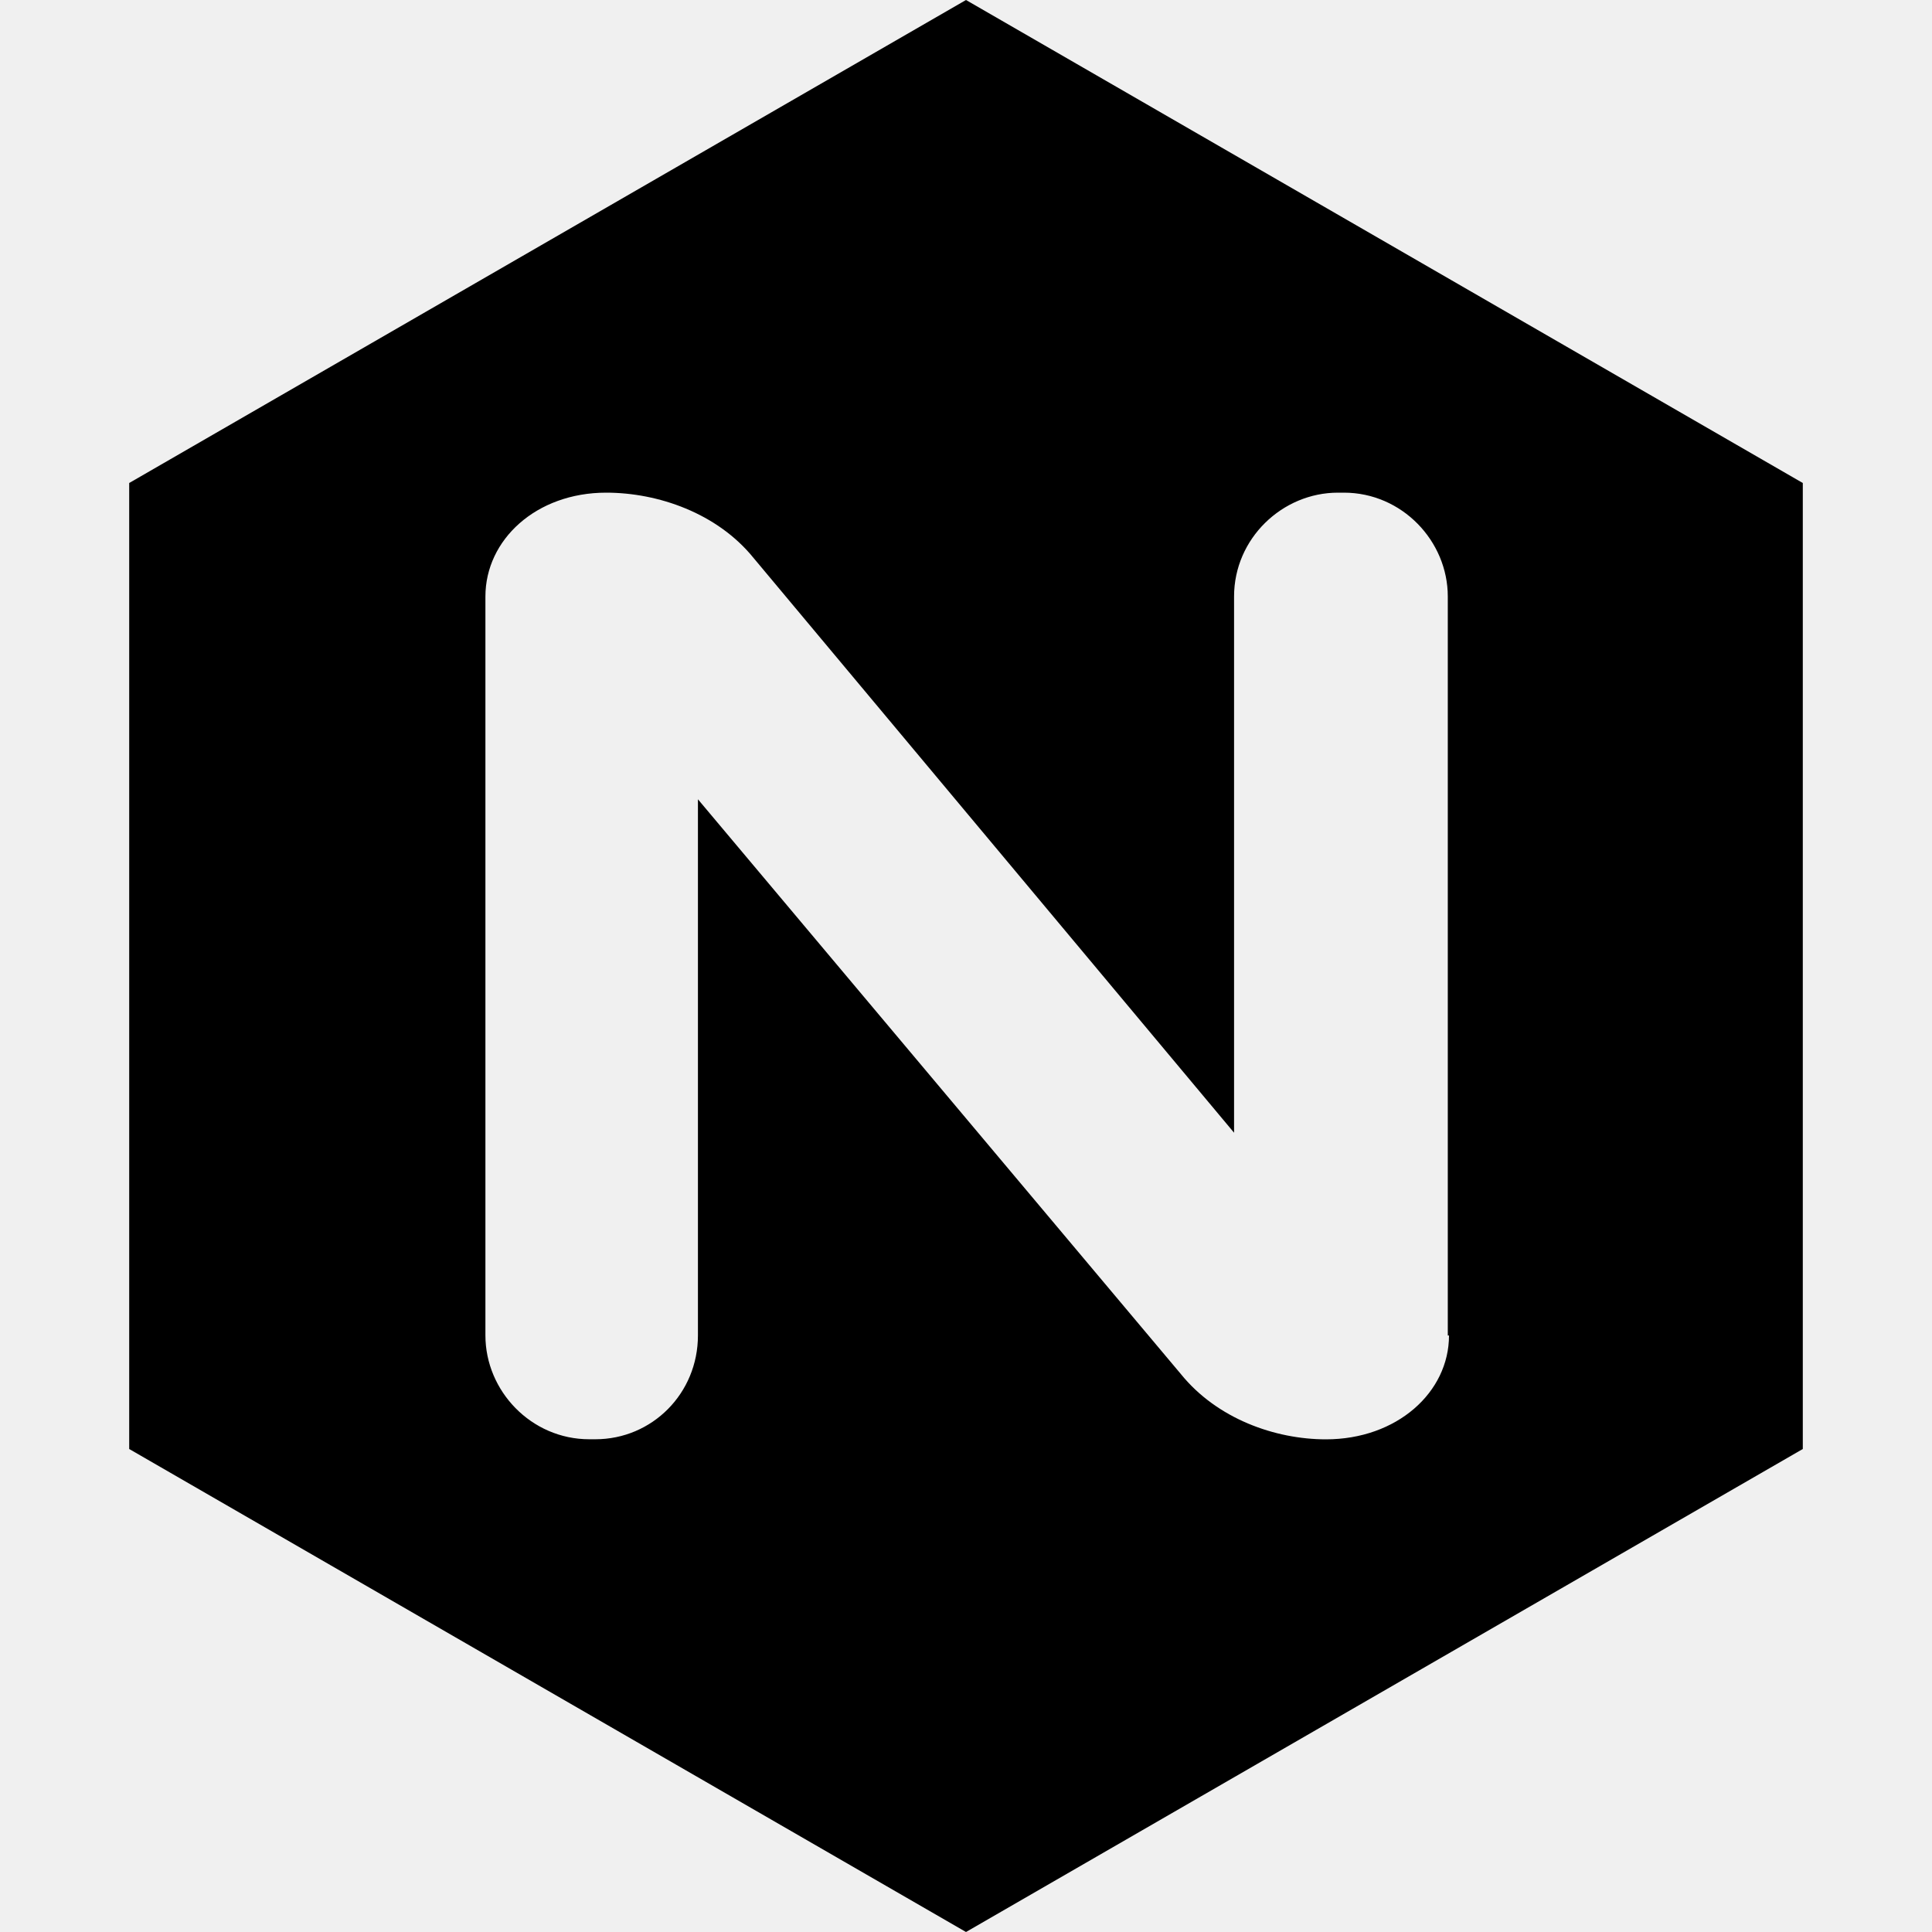
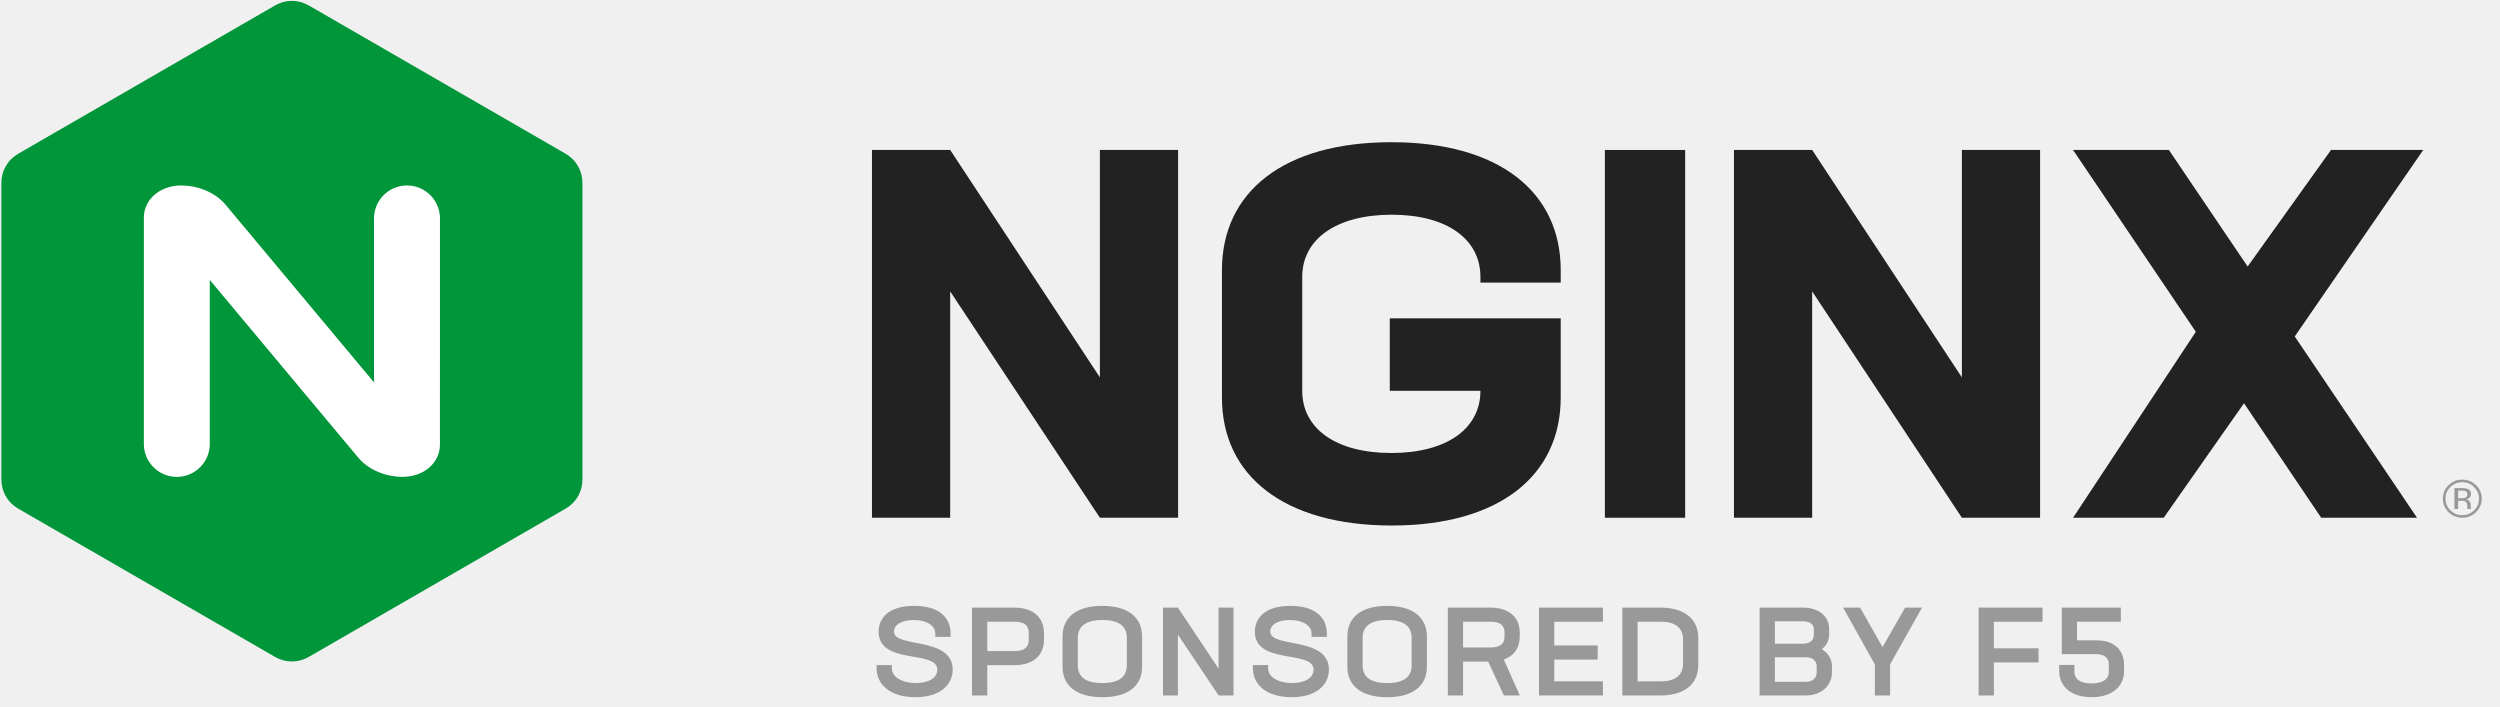
- <svg xmlns="http://www.w3.org/2000/svg" role="img" viewBox="0 0 24 24">
-   <path d="M12 0L1.605 6v12L12 24l10.395-6V6L12 0zm6 16.59c0 .705-.646 1.29-1.529 1.29-.631 0-1.351-.255-1.801-.81l-6-7.141v6.66c0 .721-.57 1.29-1.274 1.29H7.32c-.721 0-1.29-.6-1.29-1.29V7.41c0-.705.63-1.29 1.5-1.29.646 0 1.38.255 1.83.81l5.97 7.141V7.41c0-.721.6-1.29 1.29-1.29h.075c.72 0 1.29.6 1.29 1.29v9.18H18z" />
+ <svg xmlns="http://www.w3.org/2000/svg" id="Layer_1" data-name="Layer 1" viewBox="0 0 644.597 182.275">
+   <g>
+     <g>
+       <g>
+         <path d="M303.759,38.667v94.827h-20.167l-38.599-58.365v58.365h-20.167V38.667h20.167l38.599,58.633v-58.633h20.167Z" style="fill: #222;" />
+         <path d="M381.711,72.858v-1.47c0-9.75-8.682-16.027-22.839-16.027-14.291,0-23.106,6.277-23.106,16.027v29.384c0,9.75,8.682,16.027,22.972,16.027,14.291,0,22.973-6.277,22.973-16.027h-23.373v-18.699h44.075v20.436c0,20.167-15.894,32.989-43.541,32.989-27.78,0-43.808-12.822-43.808-32.989v-32.856c0-20.167,15.894-32.989,43.674-32.989,27.781,0,43.675,12.822,43.675,32.989v3.206h-20.702Z" style="fill: #222;" />
+         <path d="M413.799,38.667h20.701v94.827h-20.701V38.667Z" style="fill: #222;" />
+         <path d="M526.013,38.667v94.827h-20.167l-38.6-58.365v58.365h-20.167V38.667h20.167l38.6,58.633v-58.633h20.167Z" style="fill: #222;" />
+         <path d="M591.678,86.748l31.52,46.746h-24.708l-19.9-29.517-20.702,29.517h-23.373l31.653-47.948-31.653-46.879h24.709l20.301,30.051,21.503-30.051h23.775l-33.124,48.081Z" style="fill: #222;" />
+       </g>
+       <g>
+         <path d="M226.026,172.246v-.769h3.936v.896c0,2.176,2.592,3.743,6.208,3.743,2.976,0,5.503-1.151,5.503-3.455,0-5.185-15.135-1.12-15.135-9.792,0-3.424,2.496-6.655,9.119-6.655,6.528,0,9.439,3.04,9.439,7.136v.863h-3.936v-.863c0-1.984-2.176-3.488-5.568-3.488-3.072,0-5.087,1.185-5.087,3.008,0,4.288,15.071,1.152,15.135,9.76,0,3.903-3.2,7.135-9.599,7.135-6.432,0-10.016-3.167-10.016-7.519Z" style="fill: #999;" />
+         <path d="M269.183,163.254v1.664c0,4.063-2.784,6.592-7.616,6.592h-7.007v7.808h-3.936v-22.654h10.911c4.832,0,7.647,2.527,7.647,6.591ZM265.247,163.126c0-1.792-1.152-2.815-3.456-2.815h-7.231v7.552h7.231c2.272,0,3.456-1.024,3.456-2.816v-1.92Z" style="fill: #999;" />
+         <path d="M273.965,171.926v-7.808c0-4.863,3.488-7.903,10.239-7.903s10.271,3.04,10.271,7.903v7.808c0,4.832-3.52,7.839-10.239,7.839-6.751,0-10.271-3.007-10.271-7.839ZM290.54,171.542v-7.04c0-2.911-1.856-4.64-6.304-4.64s-6.335,1.729-6.335,4.64v7.04c0,2.88,1.856,4.575,6.304,4.575,4.479,0,6.335-1.695,6.335-4.575Z" style="fill: #999;" />
+         <path d="M318.04,156.663v22.654h-3.839l-10.496-15.679v15.679h-3.839v-22.654h3.839l10.496,15.742v-15.742h3.839Z" style="fill: #999;" />
+         <path d="M323.037,172.246v-.769h3.936v.896c0,2.176,2.592,3.743,6.208,3.743,2.976,0,5.503-1.151,5.503-3.455,0-5.185-15.135-1.12-15.135-9.792,0-3.424,2.496-6.655,9.119-6.655,6.528,0,9.439,3.04,9.439,7.136v.863h-3.936v-.863c0-1.984-2.176-3.488-5.568-3.488-3.072,0-5.087,1.185-5.087,3.008,0,4.288,15.071,1.152,15.135,9.76,0,3.903-3.2,7.135-9.599,7.135-6.432,0-10.016-3.167-10.016-7.519Z" style="fill: #999;" />
+         <path d="M347.401,171.926v-7.808c0-4.863,3.488-7.903,10.239-7.903,6.751,0,10.271,3.04,10.271,7.903v7.808c0,4.832-3.521,7.839-10.239,7.839-6.752,0-10.271-3.007-10.271-7.839ZM363.975,171.542v-7.04c0-2.911-1.855-4.64-6.303-4.64-4.448,0-6.336,1.729-6.336,4.64v7.04c0,2.88,1.855,4.575,6.304,4.575,4.479,0,6.335-1.695,6.335-4.575Z" style="fill: #999;" />
+         <path d="M387.733,170.038l4.127,9.279h-4.096l-4.063-8.735h-6.463v8.735h-3.937v-22.654h10.911c4.832,0,7.647,2.432,7.647,6.527v.864c0,2.976-1.472,5.087-4.127,5.983ZM387.925,163.063c0-1.792-1.151-2.752-3.455-2.752h-7.231v6.623h7.231c2.271,0,3.455-.96,3.455-2.751v-1.12Z" style="fill: #999;" />
+         <path d="M400.748,160.311v6.111h11.199v3.647h-11.199v5.6h12.543v3.648h-16.479v-22.654h16.479v3.647h-12.543Z" style="fill: #999;" />
+         <path d="M437.886,164.502v6.976c0,4.832-3.488,7.84-9.76,7.84h-9.823v-22.654h9.792c6.303,0,9.791,3.008,9.791,7.839ZM433.95,164.886c0-2.879-1.856-4.575-5.567-4.575h-6.144v15.358h6.111c3.743,0,5.6-1.695,5.6-4.575v-6.208Z" style="fill: #999;" />
+         <path d="M472.35,171.798v1.504c0,3.552-2.784,6.016-6.752,6.016h-11.903v-22.654h11.168c3.968,0,6.751,2.144,6.751,5.439v1.567c0,1.44-.672,2.784-1.888,3.712,1.664.96,2.624,2.624,2.624,4.416ZM457.631,160.183v5.791h7.231c1.6,0,2.815-.735,2.815-2.271v-1.504c0-1.344-1.248-2.016-2.784-2.016h-7.263ZM468.414,171.798c0-1.44-1.088-2.336-2.816-2.336h-7.967v6.336h7.935c1.761,0,2.849-.96,2.849-2.368v-1.632Z" style="fill: #999;" />
+         <path d="M487.345,171.286v8.031h-3.936v-8l-8.191-14.654h4.384l5.791,10.175,5.824-10.175h4.352l-8.224,14.623Z" style="fill: #999;" />
+         <path d="M514.098,160.311v6.848h11.519v3.647h-11.519v8.512h-3.937v-22.654h16.479v3.647h-12.543Z" style="fill: #999;" />
+         <path d="M547.67,171.445v1.601c0,4.096-3.296,6.719-8.383,6.719-5.056,0-8.352-2.623-8.352-6.751v-1.568h3.936v1.792c0,1.92,1.6,2.976,4.416,2.976,2.848,0,4.447-1.056,4.447-2.976v-2.016c0-1.664-1.312-2.56-3.231-2.56h-8.896v-11.999h15.23v3.647h-11.295v4.8h5.184c4.256,0,6.943,2.432,6.943,6.335Z" style="fill: #999;" />
+       </g>
+     </g>
+     <g>
+       <path d="M1.515,127.97c.801,1.389,1.93,2.473,3.232,3.207l66.122,38.176.002-.002c1.29.76,2.791,1.195,4.394,1.195,1.604,0,3.106-.436,4.394-1.195l66.124-38.176c1.302-.735,2.427-1.816,3.23-3.205.803-1.389,1.176-2.906,1.162-4.402V47.216l-.002-.002c.012-1.494-.361-3.013-1.162-4.402-.803-1.389-1.932-2.471-3.232-3.207L79.656,1.429v-.002c-1.288-.76-2.788-1.195-4.392-1.195-1.602,0-3.102.435-4.39,1.195v.002L4.752,39.604c-1.302.737-2.431,1.818-3.234,3.207-.801,1.389-1.174,2.908-1.162,4.402l-.002.002v76.351c-.014,1.496.359,3.013,1.16,4.402" style="fill: #009639;" />
+       <path d="M54.094,114.456c0,4.696-3.806,8.504-8.504,8.504-4.696,0-8.504-3.808-8.504-8.504l.002.002.008-58.374c0-4.522,3.996-8.262,9.655-8.262,4.052,0,8.729,1.635,11.591,5.183l2.57,3.075,35.525,42.514v-42.273h-.004c0-4.696,3.808-8.504,8.506-8.504,4.696,0,8.502,3.808,8.502,8.504h-.002l-.008,58.37c0,4.522-3.998,8.262-9.655,8.262-4.054,0-8.729-1.633-11.591-5.183l-38.095-45.589v42.277l.004-.002Z" style="fill: #fff;" />
+     </g>
+   </g>
+   <path d="M637.915,125.587c.847.808,1.261,1.813,1.261,2.987,0,1.162-.414,2.176-1.261,3.004-.835.822-1.856,1.242-3.059,1.242-1.191,0-2.212-.42-3.053-1.242-.829-.828-1.255-1.842-1.255-3.004,0-1.173.426-2.179,1.255-2.987.855-.842,1.871-1.254,3.053-1.254,1.2,0,2.215.411,3.059,1.254ZM638.423,125.099c-.987-.954-2.169-1.428-3.567-1.428-1.369,0-2.557.474-3.526,1.428-.986.957-1.465,2.116-1.465,3.475,0,1.356.473,2.521,1.448,3.472.969.968,2.163,1.448,3.543,1.448,1.398,0,2.58-.48,3.567-1.448.972-.957,1.471-2.124,1.471-3.472,0-1.368-.499-2.519-1.471-3.475ZM635.603,128.337c-.195.083-.508.12-.922.12h-.87v-1.959h.829c.537,0,.928.074,1.167.205.248.137.368.4.368.788,0,.417-.187.691-.572.845ZM632.842,131.238h.969v-2.119h.768c.508,0,.873.051,1.08.177.341.2.517.614.517,1.234v.434l.018.163c.012.031.012.046.015.065.006.026.009.035.026.046h.899l-.032-.063c-.029-.04-.044-.132-.047-.275-.011-.148-.011-.28-.011-.4v-.4c0-.274-.102-.548-.301-.837-.205-.288-.526-.457-.957-.531.344-.054.613-.146.797-.254.368-.228.54-.594.54-1.068,0-.674-.274-1.137-.852-1.365-.318-.126-.817-.194-1.503-.194h-1.924v5.386Z" style="fill: #999;" />
</svg>
